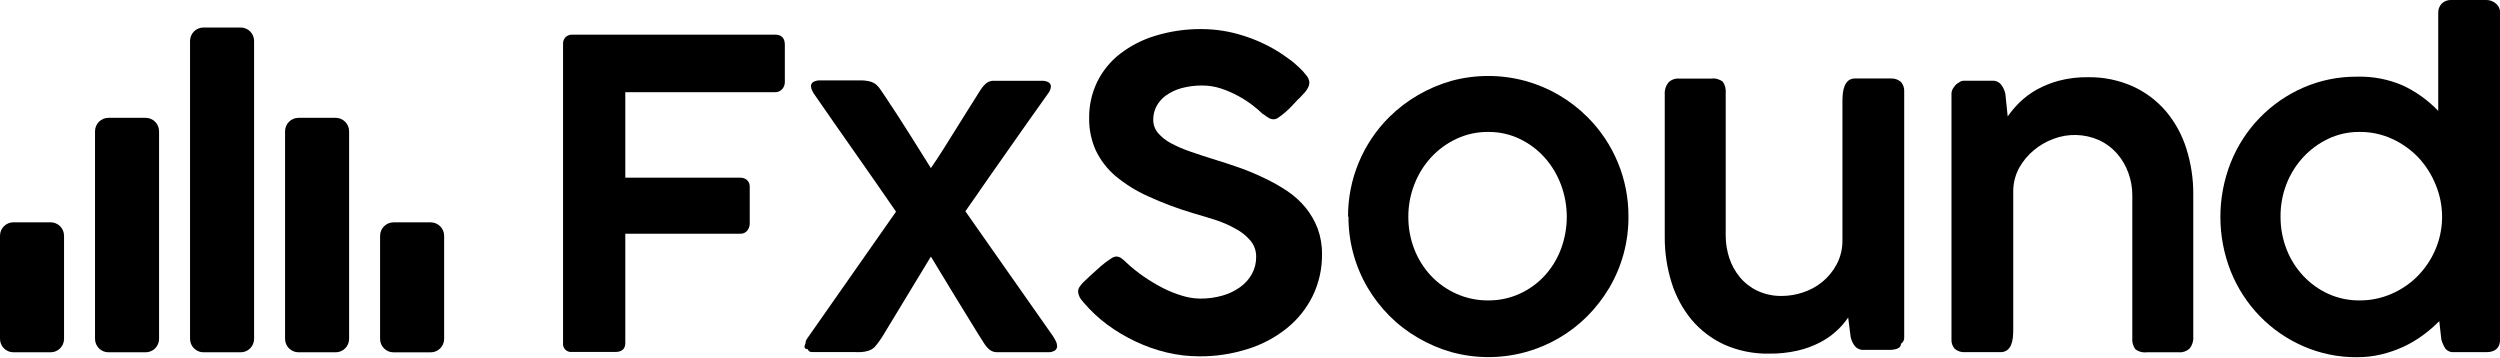
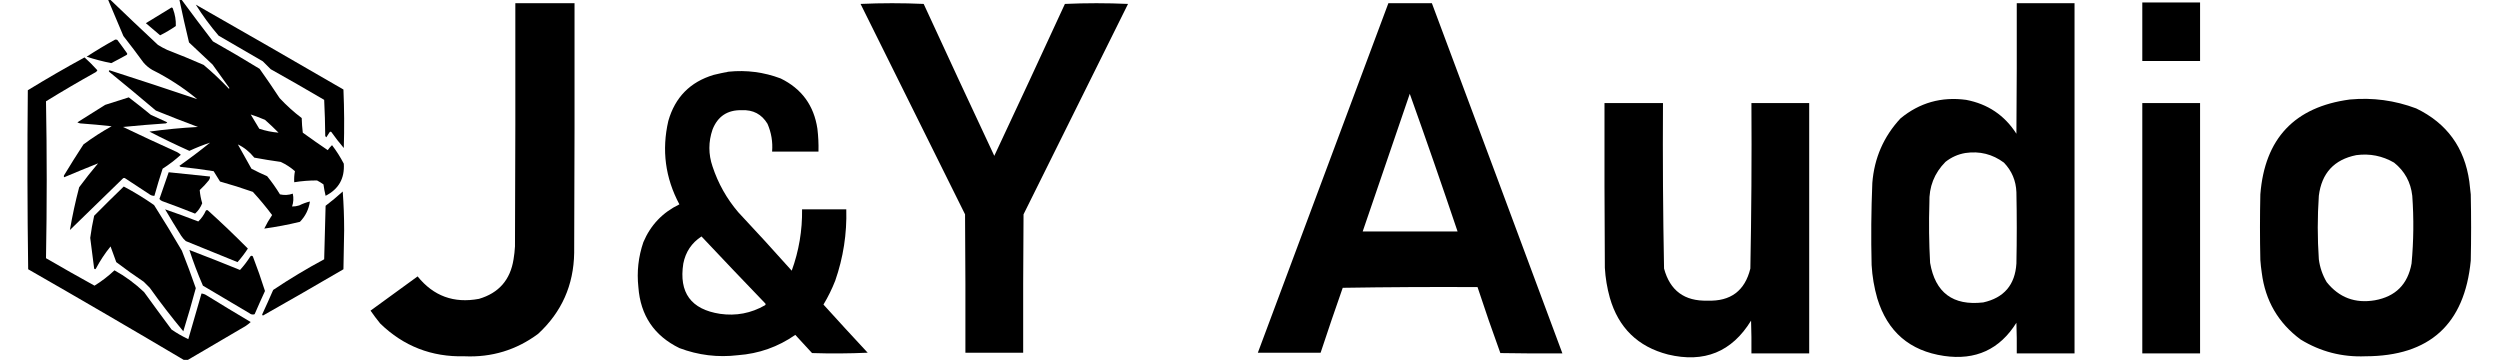
- <svg xmlns="http://www.w3.org/2000/svg" viewBox="0 0 526.19 75.15">
-   <defs>
-     <style>.cls-1{fill:#000;}</style>
-   </defs>
-   <g id="Layer_2" data-name="Layer 2">
-     <g id="Layer_1-2" data-name="Layer 1">
-       <rect class="cls-1" x="80" y="46.8" width="13.48" height="27.36" rx="2.83" />
-       <rect class="cls-1" x="60" y="24.8" width="13.48" height="49.35" rx="2.83" />
-       <rect class="cls-1" x="40" y="5.79" width="13.48" height="68.36" rx="2.83" />
-       <rect class="cls-1" x="20" y="24.8" width="13.48" height="49.35" rx="2.83" />
-       <rect class="cls-1" y="46.79" width="13.48" height="27.36" rx="2.83" />
-       <path class="cls-1" d="M118.51,9.36A2,2,0,0,1,119,7.85a2,2,0,0,1,1.37-.56h42.75q2.07,0,2.07,2.16v7.83a2.22,2.22,0,0,1-.54,1.46,1.86,1.86,0,0,1-1.53.66H131.61v18h7.33c1.53,0,3.12,0,4.77,0l4.77,0h7.34a2.16,2.16,0,0,1,1.39.47,1.9,1.9,0,0,1,.59,1.55v7.66a2.33,2.33,0,0,1-.52,1.46,1.73,1.73,0,0,1-1.42.65H131.61v23c0,1.26-.71,1.89-2.12,1.89h-9.18a1.68,1.68,0,0,1-1.8-1.89Z" />
-       <path class="cls-1" d="M170,73.49c-.45,0-.67-.18-.67-.54a1.71,1.71,0,0,1,.22-.68v-.14a1.33,1.33,0,0,1,.13-.53,4,4,0,0,1,.28-.45l18.63-26.6-4.66-6.73-4.23-6.05L175.66,26l-4.16-6a5.16,5.16,0,0,1-.59-1,2.14,2.14,0,0,1-.22-.86,1,1,0,0,1,.47-.88,2.88,2.88,0,0,1,1.6-.34h8.18a8.44,8.44,0,0,1,2.1.21,3.54,3.54,0,0,1,1.35.65,5,5,0,0,1,1,1.17l1.15,1.71Q189,24.35,191.3,28t4.63,7.38c.81-1.17,1.66-2.46,2.54-3.85s1.78-2.82,2.68-4.28L203.81,23q1.31-2.12,2.47-3.92a6.26,6.26,0,0,1,1.4-1.64A2.6,2.6,0,0,1,209.3,17h10a2.75,2.75,0,0,1,1.35.3,1,1,0,0,1,.54.92,2.57,2.57,0,0,1-.58,1.44c-1.48,2.07-2.89,4.08-4.26,6s-2.74,3.92-4.14,5.89l-4.3,6.13c-1.46,2.1-3,4.36-4.72,6.79q4.64,6.57,9.2,13.12t9.21,13.12a10.05,10.05,0,0,1,.63,1.1,2.45,2.45,0,0,1,.27,1.06,1.12,1.12,0,0,1-.45.89,2.53,2.53,0,0,1-1.58.37H209.93a2.55,2.55,0,0,1-1.62-.5,5.77,5.77,0,0,1-1.26-1.49l-1.17-1.84q-2.53-4.1-5-8.14T195.93,54L186,70.38A19.88,19.88,0,0,1,184.14,73a3.32,3.32,0,0,1-1.26.79,6.29,6.29,0,0,1-1.53.31,14.61,14.61,0,0,1-1.62,0c-.54,0-1.07,0-1.58,0h-7.24A.88.88,0,0,1,170,73.49Z" />
-       <path class="cls-1" d="M268.12,25.11a2.13,2.13,0,0,1-1.08-.29,11.46,11.46,0,0,1-1.13-.79l-.09,0a22.47,22.47,0,0,0-2.2-1.89,22.72,22.72,0,0,0-3-1.94A22,22,0,0,0,257,18.63a12.44,12.44,0,0,0-3.9-.63,16.15,16.15,0,0,0-4.45.56,10.37,10.37,0,0,0-3.24,1.53,6.67,6.67,0,0,0-2,2.28,6,6,0,0,0-.68,2.79,4.26,4.26,0,0,0,1,2.83,9.31,9.31,0,0,0,2.74,2.16,26.54,26.54,0,0,0,4,1.73q2.25.79,4.73,1.56,2.83.86,5.62,1.84a51.12,51.12,0,0,1,5.34,2.23A37.61,37.61,0,0,1,271,40.25a18.11,18.11,0,0,1,3.81,3.47,16,16,0,0,1,2.52,4.36,15.21,15.21,0,0,1,.92,5.42,19.54,19.54,0,0,1-2,8.87,20.13,20.13,0,0,1-5.47,6.77,24.82,24.82,0,0,1-8.19,4.32A32.72,32.72,0,0,1,252.46,75a29.82,29.82,0,0,1-6.89-.81A33.42,33.42,0,0,1,239,71.87a35.41,35.41,0,0,1-6-3.58,30,30,0,0,1-5-4.71v.05l-.09-.18a3.28,3.28,0,0,1-1-2.07,1.79,1.79,0,0,1,.27-.94,5.35,5.35,0,0,1,.81-1L229.51,58c.45-.39.93-.82,1.44-1.3a19.78,19.78,0,0,1,1.53-1.31,17.06,17.06,0,0,1,1.42-1,2.13,2.13,0,0,1,1-.4,1.9,1.9,0,0,1,1.17.4,8.44,8.44,0,0,1,.9.77l.18.18h0a31.21,31.21,0,0,0,3.53,2.83,37,37,0,0,0,4,2.41,24,24,0,0,0,4.12,1.66,13.31,13.31,0,0,0,3.84.61,16.52,16.52,0,0,0,4.64-.63,11.84,11.84,0,0,0,3.73-1.78,8.47,8.47,0,0,0,2.48-2.76,7.3,7.3,0,0,0,.9-3.61,5.16,5.16,0,0,0-1.17-3.39,10.66,10.66,0,0,0-3.06-2.48A24,24,0,0,0,256,46.35q-2.37-.76-4.75-1.44a71.82,71.82,0,0,1-9.61-3.6A29.4,29.4,0,0,1,234.73,37a16.29,16.29,0,0,1-4.12-5.4,16.06,16.06,0,0,1-1.37-6.73,17.05,17.05,0,0,1,1.69-7.63,16.87,16.87,0,0,1,4.79-5.89,23.1,23.1,0,0,1,7.47-3.83A32.6,32.6,0,0,1,253,6.12a28.79,28.79,0,0,1,8.33,1.28,32.69,32.69,0,0,1,7.83,3.54c.72.44,1.45,1,2.2,1.52s1.44,1.15,2.07,1.74a12,12,0,0,1,1.56,1.71,2.59,2.59,0,0,1,.6,1.42,2.54,2.54,0,0,1-.27,1.1,4.33,4.33,0,0,1-.67,1l-1.35,1.44v-.05c-.45.49-.92,1-1.4,1.49a16.52,16.52,0,0,1-1.44,1.37c-.48.41-.91.75-1.3,1A1.85,1.85,0,0,1,268.12,25.11Z" />
-       <path class="cls-1" d="M283.73,45.63a29.42,29.42,0,0,1,8.68-21,30,30,0,0,1,6-4.59,30.69,30.69,0,0,1,7-3,29.76,29.76,0,0,1,15.67,0,29.58,29.58,0,0,1,13,7.56,29.36,29.36,0,0,1,8.67,21,29.13,29.13,0,0,1-4,14.92,30.65,30.65,0,0,1-4.63,6,29.36,29.36,0,0,1-13,7.58,29.49,29.49,0,0,1-15.67,0,29.84,29.84,0,0,1-7-3,29,29,0,0,1-6-4.61,30.27,30.27,0,0,1-4.63-6,29.27,29.27,0,0,1-4-14.92Zm12.69,0a18.56,18.56,0,0,0,1.26,6.82,17.26,17.26,0,0,0,3.51,5.6,16.71,16.71,0,0,0,5.34,3.78,16.08,16.08,0,0,0,6.72,1.4,15.66,15.66,0,0,0,6.6-1.4,16.4,16.4,0,0,0,5.24-3.78,17.26,17.26,0,0,0,3.44-5.6,19.32,19.32,0,0,0,0-13.62,18,18,0,0,0-3.44-5.69,16.77,16.77,0,0,0-5.24-3.91,15,15,0,0,0-6.6-1.46,15.37,15.37,0,0,0-6.72,1.46,17.07,17.07,0,0,0-5.34,3.91,18,18,0,0,0-3.51,5.69A18.65,18.65,0,0,0,296.42,45.63Z" />
-       <path class="cls-1" d="M400.1,72.36a.94.94,0,0,1-.33.77,2.16,2.16,0,0,1-.84.38,5.91,5.91,0,0,1-1.08.13l-1,0h-4.55a2.25,2.25,0,0,1-1.93-.84,4.69,4.69,0,0,1-.86-1.91L389,66.83a16.19,16.19,0,0,1-6,5.28,20,20,0,0,1-4.65,1.69,25.8,25.8,0,0,1-6,.63,22.18,22.18,0,0,1-9.45-1.91,19.81,19.81,0,0,1-6.86-5.22,23,23,0,0,1-4.21-7.81,31.54,31.54,0,0,1-1.44-9.67v-30a3.49,3.49,0,0,1,.77-2.45,2.81,2.81,0,0,1,2.2-.83h6.84a3.23,3.23,0,0,1,2.41.67,3.58,3.58,0,0,1,.61,2.39v30a15.09,15.09,0,0,0,.74,4.66,12.51,12.51,0,0,0,2.23,4.07,10.94,10.94,0,0,0,3.71,2.88,11.81,11.81,0,0,0,5.2,1.08,14.16,14.16,0,0,0,4.32-.72,12.57,12.57,0,0,0,4.09-2.2,12.16,12.16,0,0,0,3.06-3.72,10.67,10.67,0,0,0,1.22-5.19V21.24a15.16,15.16,0,0,1,.09-1.64,5.54,5.54,0,0,1,.38-1.53,3,3,0,0,1,.81-1.13,2.2,2.2,0,0,1,1.42-.42h7.42a3,3,0,0,1,2.19.72,2.8,2.8,0,0,1,.69,2V71A1.49,1.49,0,0,1,400.1,72.36Z" />
-       <path class="cls-1" d="M411.31,18.27a2.48,2.48,0,0,1,1-.9,1.52,1.52,0,0,1,1.08-.38l1.35,0h4.55a2.24,2.24,0,0,1,1.93.86,4.92,4.92,0,0,1,.86,1.89l.49,4.77a20.25,20.25,0,0,1,2.55-3,17.08,17.08,0,0,1,3.57-2.65,20.48,20.48,0,0,1,4.73-1.89,22.85,22.85,0,0,1,6-.72,22.37,22.37,0,0,1,9.45,1.91,20.19,20.19,0,0,1,7,5.25,22.7,22.7,0,0,1,4.29,7.83,31,31,0,0,1,1.47,9.67v30a3.42,3.42,0,0,1-.77,2.43,2.88,2.88,0,0,1-2.2.81h-6.84a3.24,3.24,0,0,1-2.41-.68,3.55,3.55,0,0,1-.61-2.38v-30a13.75,13.75,0,0,0-.81-4.65,12.73,12.73,0,0,0-2.36-4.07,11.49,11.49,0,0,0-3.85-2.88,12.6,12.6,0,0,0-9.61-.25,14,14,0,0,0-4.07,2.36A13,13,0,0,0,425,35.3a10.34,10.34,0,0,0-1.26,4.93V69.39a16.32,16.32,0,0,1-.09,1.71,5.36,5.36,0,0,1-.38,1.53,2.66,2.66,0,0,1-.83,1.08,2.28,2.28,0,0,1-1.4.41h-7.42a3,3,0,0,1-2.19-.7,2.73,2.73,0,0,1-.69-2V19.62A2.3,2.3,0,0,1,411.31,18.27Z" />
-       <path class="cls-1" d="M513.41,67.59a29.15,29.15,0,0,1-3.49,3A24.54,24.54,0,0,1,505.83,73a25.63,25.63,0,0,1-4.64,1.6,21.85,21.85,0,0,1-5.1.58,27.59,27.59,0,0,1-11.32-2.32,28.83,28.83,0,0,1-9.14-6.32,29.32,29.32,0,0,1-6.09-9.38,31.13,31.13,0,0,1,0-23,28.83,28.83,0,0,1,15.23-15.71,27.75,27.75,0,0,1,11.32-2.31A22.65,22.65,0,0,1,505.76,18a24.89,24.89,0,0,1,7.43,5.34V2.7a2.7,2.7,0,0,1,.72-1.93A2.71,2.71,0,0,1,516,0h7.38a3,3,0,0,1,1.93.74,2.42,2.42,0,0,1,.9,2V71.42c0,1.79-1,2.7-2.88,2.7h-6.75a2.15,2.15,0,0,1-1.84-.68,6.78,6.78,0,0,1-.9-2ZM480,45.63a18.56,18.56,0,0,0,1.26,6.82,17.26,17.26,0,0,0,3.51,5.6A16.9,16.9,0,0,0,490,61.83a15.74,15.74,0,0,0,6.64,1.4,16.55,16.55,0,0,0,6.71-1.38,17.45,17.45,0,0,0,5.49-3.73,18.21,18.21,0,0,0,3.71-5.49A17.67,17.67,0,0,0,514,46v-.32a17.55,17.55,0,0,0-1.35-6.8A18.48,18.48,0,0,0,509,33.14a17.92,17.92,0,0,0-5.51-3.91,16,16,0,0,0-6.82-1.46A15.05,15.05,0,0,0,490,29.23a17.29,17.29,0,0,0-5.28,3.91,18,18,0,0,0-3.51,5.69A18.65,18.65,0,0,0,480,45.63Z" />
-     </g>
+ <svg xmlns="http://www.w3.org/2000/svg" version="1.1" width="3505px" height="505px" style="shape-rendering:geometricPrecision; text-rendering:geometricPrecision; image-rendering:optimizeQuality; fill-rule:evenodd; clip-rule:evenodd">
+   <g>
+     <path style="opacity:1" fill="#000000" d="M 151.5,-0.5 C 152.5,-0.5 153.5,-0.5 154.5,-0.5C 176.635,20.8 198.969,41.967 221.5,63C 225.674,65.588 230.007,67.921 234.5,70C 251.661,76.609 268.661,83.609 285.5,91C 297.937,101.435 309.771,112.602 321,124.5C 321.667,123.833 321.667,123.167 321,122.5C 313.333,111.833 305.667,101.167 298,90.5C 286.917,80.148 275.917,69.815 265,59.5C 260.179,39.558 255.679,19.558 251.5,-0.5C 252.5,-0.5 253.5,-0.5 254.5,-0.5C 268.926,19.105 283.592,38.605 298.5,58C 320.593,70.435 342.427,83.268 364,96.5C 373.581,109.993 382.914,123.66 392,137.5C 401.578,147.769 411.911,157.102 423,165.5C 423.186,172.414 423.686,179.247 424.5,186C 436.028,194.361 447.695,202.528 459.5,210.5C 461.273,207.94 463.273,205.607 465.5,203.5C 471.736,211.623 477.236,220.29 482,229.5C 483.347,250.144 474.847,265.144 456.5,274.5C 455.238,269.224 454.238,263.891 453.5,258.5C 450.632,256.468 447.632,254.635 444.5,253C 433.776,252.936 423.11,253.769 412.5,255.5C 412.195,250.238 412.529,245.072 413.5,240C 407.438,234.642 400.771,230.309 393.5,227C 381.108,225.278 368.774,223.278 356.5,221C 349.853,212.778 342.186,206.611 333.5,202.5C 339.833,213.833 346.167,225.167 352.5,236.5C 359.67,240.282 367.003,243.782 374.5,247C 381.083,255.084 387.083,263.584 392.5,272.5C 398.605,273.902 404.605,273.569 410.5,271.5C 411.825,277.6 411.492,283.6 409.5,289.5C 412.91,289.543 416.243,289.043 419.5,288C 424.314,285.59 429.314,283.756 434.5,282.5C 432.895,293.542 428.229,303.042 420.5,311C 403.983,315.004 387.316,318.17 370.5,320.5C 373.668,313.97 377.335,307.636 381.5,301.5C 373.065,290.229 364.065,279.396 354.5,269C 339.325,263.664 323.992,258.831 308.5,254.5C 305.4,249.655 302.4,244.821 299.5,240C 284.225,237.562 268.891,235.562 253.5,234C 252.692,233.692 252.025,233.192 251.5,232.5C 266.154,222.164 280.487,211.331 294.5,200C 284.714,203.215 275.048,207.048 265.5,211.5C 246.564,203.032 227.897,194.032 209.5,184.5C 232.049,181.393 254.716,179.226 277.5,178C 257.752,170.629 238.085,162.962 218.5,155C 197.018,136.762 175.351,118.762 153.5,101C 152.289,100.107 152.289,99.274 153.5,98.5C 194.72,111.741 235.72,125.241 276.5,139C 257.119,122.972 236.119,109.305 213.5,98C 208.748,95.252 204.581,91.752 201,87.5C 191.91,74.987 182.576,62.654 173,50.5C 165.721,33.483 158.555,16.483 151.5,-0.5 Z M 351.5,160.5 C 358.247,162.695 364.914,165.195 371.5,168C 378.025,173.769 384.358,179.769 390.5,186C 381.318,185.263 372.318,183.43 363.5,180.5C 359.489,173.806 355.489,167.139 351.5,160.5 Z" />
+   </g>
+   <g>
+     <path style="opacity:1" fill="#000000" d="M 3003.5,3.5 C 3030.5,3.5 3057.5,3.5 3084.5,3.5C 3084.5,30.833 3084.5,58.167 3084.5,85.5C 3057.5,85.5 3030.5,85.5 3003.5,85.5C 3003.5,58.167 3003.5,30.833 3003.5,3.5 Z" />
+   </g>
+   <g>
+     <path style="opacity:1" fill="#000000" d="M 722.5,4.5 C 750.167,4.5 777.833,4.5 805.5,4.5C 805.667,121.167 805.5,237.834 805,354.5C 804.301,399.715 787.467,437.548 754.5,468C 723.903,490.75 689.403,501.25 651,499.5C 605.062,500.64 565.729,485.307 533,453.5C 528.257,447.679 523.757,441.679 519.5,435.5C 541.5,419.5 563.5,403.5 585.5,387.5C 607.66,415.06 636.327,425.56 671.5,419C 699.331,410.828 715.497,392.328 720,363.5C 720.997,357.539 721.663,351.539 722,345.5C 722.5,231.834 722.667,118.167 722.5,4.5 Z" />
+   </g>
+   <g>
+     <path style="opacity:1" fill="#000000" d="M 1206.5,5.5 C 1235.9,4.168 1265.4,4.168 1295,5.5C 1327.73,76.62 1360.73,147.62 1394,218.5C 1427.27,147.62 1460.27,76.62 1493,5.5C 1522.43,4.172 1551.93,4.172 1581.5,5.5C 1532.67,103.833 1483.83,202.167 1435,300.5C 1434.5,365.166 1434.33,429.832 1434.5,494.5C 1407.5,494.5 1380.5,494.5 1353.5,494.5C 1353.67,429.832 1353.5,365.166 1353,300.5C 1304.24,202.019 1255.41,103.686 1206.5,5.5 Z" />
+   </g>
+   <g>
+     <path style="opacity:1" fill="#000000" d="M 1946.5,4.5 C 1966.83,4.5 1987.17,4.5 2007.5,4.5C 2068.7,168.089 2129.7,331.756 2190.5,495.5C 2161.5,495.667 2132.5,495.5 2103.5,495C 2092.33,464.335 2081.67,433.502 2071.5,402.5C 2008.5,402.167 1945.5,402.5 1882.5,403.5C 1871.87,433.759 1861.53,464.093 1851.5,494.5C 1822.17,494.5 1792.83,494.5 1763.5,494.5C 1824.49,331.177 1885.49,167.844 1946.5,4.5 Z M 1976.5,131.5 C 1999.41,195.546 2021.74,259.879 2043.5,324.5C 1999.17,324.5 1954.83,324.5 1910.5,324.5C 1932.5,260.178 1954.5,195.845 1976.5,131.5 Z" />
+   </g>
+   <g>
+     <path style="opacity:1" fill="#000000" d="M 2827.5,4.5 C 2854.5,4.5 2881.5,4.5 2908.5,4.5C 2908.5,168.167 2908.5,331.833 2908.5,495.5C 2881.5,495.5 2854.5,495.5 2827.5,495.5C 2827.67,481.163 2827.5,466.829 2827,452.5C 2803.57,489.956 2769.74,505.456 2725.5,499C 2677.43,491.937 2646.26,465.104 2632,418.5C 2627.57,403.137 2624.9,387.47 2624,371.5C 2623.07,333.146 2623.4,294.813 2625,256.5C 2627.72,221.586 2640.88,191.42 2664.5,166C 2691.2,143.998 2721.87,135.331 2756.5,140C 2786.9,145.771 2810.4,161.604 2827,187.5C 2827.5,126.501 2827.67,65.501 2827.5,4.5 Z M 2755.5,214.5 C 2775.48,211.59 2793.48,216.09 2809.5,228C 2820.57,239.536 2826.41,253.369 2827,269.5C 2827.67,302.833 2827.67,336.167 2827,369.5C 2825.12,399.374 2809.62,417.541 2780.5,424C 2738.06,428.885 2713.23,410.385 2706,368.5C 2704.46,340.52 2704.12,312.52 2705,284.5C 2704.34,262.001 2711.84,242.835 2727.5,227C 2735.83,220.398 2745.16,216.231 2755.5,214.5 Z" />
+   </g>
+   <g>
+     <path style="opacity:1" fill="#000000" d="M 274.5,6.5 C 343.636,45.902 412.636,85.569 481.5,125.5C 482.667,152.827 482.833,180.161 482,207.5C 475.804,200.271 469.971,192.771 464.5,185C 463.551,184.383 462.718,184.549 462,185.5C 460.5,187.833 459,190.167 457.5,192.5C 456.808,191.975 456.308,191.308 456,190.5C 455.826,173.593 455.326,156.759 454.5,140C 429.663,125.414 404.663,111.081 379.5,97C 375.833,93.333 372.167,89.667 368.5,86C 347.833,74 327.167,62 306.5,50C 294.716,36.241 284.049,21.741 274.5,6.5 Z" />
+   </g>
+   <g>
+     <path style="opacity:1" fill="#000000" d="M 240.5,10.5 C 241.586,10.62 242.253,11.287 242.5,12.5C 245.466,20.332 246.8,28.332 246.5,36.5C 239.496,41.337 232.163,45.671 224.5,49.5C 217.833,43.833 211.167,38.167 204.5,32.5C 216.528,25.155 228.528,17.822 240.5,10.5 Z" />
+   </g>
+   <g>
+     <path style="opacity:1" fill="#000000" d="M 161.5,55.5 C 162.552,55.35 163.552,55.517 164.5,56C 169.122,62.078 173.622,68.245 178,74.5C 178.617,75.449 178.451,76.282 177.5,77C 170.397,80.968 163.23,84.801 156,88.5C 144.29,86.198 132.79,83.198 121.5,79.5C 134.53,70.986 147.863,62.986 161.5,55.5 Z" />
+   </g>
+   <g>
+     <path style="opacity:1" fill="#000000" d="M 263.5,504.5 C 261.5,504.5 259.5,504.5 257.5,504.5C 185.224,461.689 112.558,419.355 39.5,377.5C 38.333,293.835 38.167,210.169 39,126.5C 65.091,110.535 91.591,95.202 118.5,80.5C 124.833,86.167 130.833,92.167 136.5,98.5C 136.023,99.478 135.357,100.311 134.5,101C 110.838,114.162 87.505,127.829 64.5,142C 65.833,215.333 65.833,288.667 64.5,362C 87.042,375.103 109.708,387.936 132.5,400.5C 142.52,394.324 151.854,387.157 160.5,379C 175.469,387.273 189.303,397.44 202,409.5C 214.711,427.089 227.545,444.589 240.5,462C 247.958,467.146 255.791,471.646 264,475.5C 270.275,454.178 276.442,432.844 282.5,411.5C 285.016,411.755 287.35,412.589 289.5,414C 310.035,426.699 330.702,439.199 351.5,451.5C 349.334,453.493 347.001,455.327 344.5,457C 317.437,472.86 290.437,488.693 263.5,504.5 Z" />
+   </g>
+   <g>
+     <path style="opacity:1" fill="#000000" d="M 1021.5,100.5 C 1046.63,97.963 1070.97,101.129 1094.5,110C 1123.97,124.415 1141.14,147.915 1146,180.5C 1147.28,191.127 1147.78,201.793 1147.5,212.5C 1125.83,212.5 1104.17,212.5 1082.5,212.5C 1083.57,198.931 1081.41,185.931 1076,173.5C 1067.83,160.08 1055.83,153.746 1040,154.5C 1020,153.995 1006.33,162.995 999,181.5C 993.071,198.818 993.071,216.151 999,233.5C 1006.88,257.264 1018.88,278.598 1035,297.5C 1060.37,324.534 1085.37,351.867 1110,379.5C 1120.08,351.751 1124.92,323.084 1124.5,293.5C 1145.17,293.5 1165.83,293.5 1186.5,293.5C 1187.44,327.789 1182.27,361.122 1171,393.5C 1166.43,405.144 1160.93,416.311 1154.5,427C 1174.98,449.65 1195.65,472.15 1216.5,494.5C 1190.51,495.667 1164.51,495.833 1138.5,495C 1130.67,486.5 1122.83,478 1115,469.5C 1090.87,486.323 1064.04,495.823 1034.5,498C 1006.3,501.35 978.962,498.016 952.5,488C 917.061,470.668 897.894,442.168 895,402.5C 892.661,380.955 894.994,359.955 902,339.5C 912.162,315.504 928.995,297.838 952.5,286.5C 932.698,249.455 927.532,210.455 937,169.5C 946.429,136.405 967.595,114.905 1000.5,105C 1007.59,103.269 1014.59,101.769 1021.5,100.5 Z M 983.5,331.5 C 1013.1,362.938 1042.93,394.271 1073,425.5C 1073.62,426.449 1073.45,427.282 1072.5,428C 1052.95,439.204 1031.95,443.204 1009.5,440C 968.79,433.759 951.623,410.259 958,369.5C 961.21,353.151 969.71,340.484 983.5,331.5 Z" />
+   </g>
+   <g>
+     <path style="opacity:1" fill="#000000" d="M 180.5,136.5 C 190.939,144.429 201.273,152.595 211.5,161C 219.197,164.517 226.864,168.017 234.5,171.5C 233.975,172.192 233.308,172.692 232.5,173C 212.472,174.357 192.472,176.024 172.5,178C 196.713,189.607 221.046,200.94 245.5,212C 248.533,213.178 251.199,214.844 253.5,217C 245.628,224.19 237.128,230.69 228,236.5C 223.857,249.095 220.023,261.762 216.5,274.5C 214.345,274.628 212.345,274.128 210.5,273C 198.833,265.333 187.167,257.667 175.5,250C 174.5,249.333 173.5,249.333 172.5,250C 147.64,274.194 122.807,298.361 98,322.5C 101.428,302.365 105.761,282.365 111,262.5C 119.453,251.046 128.286,239.879 137.5,229C 121.694,235.277 105.86,241.777 90,248.5C 89.333,247.5 89.333,246.5 90,245.5C 98.75,230.998 107.75,216.665 117,202.5C 129.571,193.128 142.738,184.628 156.5,177C 141.865,175.383 127.198,174.05 112.5,173C 111.062,172.781 109.729,172.281 108.5,171.5C 121.5,163.333 134.5,155.167 147.5,147C 158.633,143.565 169.633,140.065 180.5,136.5 Z" />
+   </g>
+   <g>
+     <path style="opacity:1" fill="#000000" d="M 3294.5,139.5 C 3326.52,136.543 3357.52,140.71 3387.5,152C 3430.48,172.735 3455.32,206.901 3462,254.5C 3462.8,260.485 3463.47,266.485 3464,272.5C 3464.67,303.5 3464.67,334.5 3464,365.5C 3455.35,454.641 3406.19,499.308 3316.5,499.5C 3283.7,500.885 3253.37,493.052 3225.5,476C 3194.14,452.819 3175.98,421.653 3171,382.5C 3170.09,376.527 3169.43,370.527 3169,364.5C 3168.33,333.833 3168.33,303.167 3169,272.5C 3175.15,194.192 3216.98,149.859 3294.5,139.5 Z M 3303.5,217.5 C 3322.46,214.99 3340.12,218.49 3356.5,228C 3371.36,239.879 3379.86,255.379 3382,274.5C 3384.27,306.208 3383.94,337.874 3381,369.5C 3375.7,398.626 3358.54,415.793 3329.5,421C 3301.81,425.666 3279.31,417.166 3262,395.5C 3256.14,385.584 3252.47,374.917 3251,363.5C 3249,333.833 3249,304.167 3251,274.5C 3254.94,242.738 3272.44,223.738 3303.5,217.5 Z" />
+   </g>
+   <g>
+     <path style="opacity:1" fill="#000000" d="M 2249.5,144.5 C 2276.83,144.5 2304.17,144.5 2331.5,144.5C 2331.02,221.864 2331.52,299.198 2333,376.5C 2341.33,407.473 2361.67,422.473 2394,421.5C 2426.36,422.68 2446.36,407.68 2454,376.5C 2455.48,299.191 2455.98,221.858 2455.5,144.5C 2482.5,144.5 2509.5,144.5 2536.5,144.5C 2536.5,261.5 2536.5,378.5 2536.5,495.5C 2509.5,495.5 2482.5,495.5 2455.5,495.5C 2455.67,480.163 2455.5,464.83 2455,449.5C 2428.12,493.376 2389.28,509.21 2338.5,497C 2296.24,486.077 2269.08,459.577 2257,417.5C 2253.15,403.754 2250.82,389.754 2250,375.5C 2249.5,298.501 2249.33,221.501 2249.5,144.5 Z" />
+   </g>
+   <g>
+     <path style="opacity:1" fill="#000000" d="M 3003.5,144.5 C 3030.5,144.5 3057.5,144.5 3084.5,144.5C 3084.5,261.5 3084.5,378.5 3084.5,495.5C 3057.5,495.5 3030.5,495.5 3003.5,495.5C 3003.5,378.5 3003.5,261.5 3003.5,144.5 Z" />
+   </g>
+   <g>
+     <path style="opacity:1" fill="#000000" d="M 236.5,241.5 C 255.836,243.426 275.169,245.426 294.5,247.5C 294.509,249.308 294.009,250.975 293,252.5C 289.034,257.467 284.701,262.134 280,266.5C 280.512,272.73 281.679,278.897 283.5,285C 281.23,290.753 277.897,295.586 273.5,299.5C 258.282,293.392 242.949,287.559 227.5,282C 225.884,281.385 224.551,280.385 223.5,279C 227.932,266.537 232.266,254.037 236.5,241.5 Z" />
+   </g>
+   <g>
+     <path style="opacity:1" fill="#000000" d="M 173.5,261.5 C 188.151,269.248 202.317,277.915 216,287.5C 229.397,308.57 242.397,329.903 255,351.5C 261.893,368.846 268.393,386.346 274.5,404C 269.051,424.339 263.218,444.505 257,464.5C 240.568,444.737 224.901,424.404 210,403.5C 207.167,400.667 204.333,397.833 201.5,395C 188.388,386.221 175.555,377.055 163,367.5C 160.333,360.167 157.667,352.833 155,345.5C 147.185,355.155 140.352,365.489 134.5,376.5C 133.726,377.711 132.893,377.711 132,376.5C 130.057,362.18 128.224,347.847 126.5,333.5C 127.881,323.092 129.715,312.759 132,302.5C 145.728,288.604 159.562,274.938 173.5,261.5 Z" />
+   </g>
+   <g>
+     <path style="opacity:1" fill="#000000" d="M 480.5,268.5 C 481.833,286.321 482.5,304.488 482.5,323C 482.167,341.167 481.833,359.333 481.5,377.5C 443.997,399.419 406.33,421.086 368.5,442.5C 368.167,442 367.833,441.5 367.5,441C 372.804,429.559 377.97,418.059 383,406.5C 406.087,391.035 429.92,376.702 454.5,363.5C 455.167,338.5 455.833,313.5 456.5,288.5C 464.836,282.157 472.836,275.491 480.5,268.5 Z" />
+   </g>
+   <g>
+     <path style="opacity:1" fill="#000000" d="M 231.5,293.5 C 247.108,298.869 262.608,304.536 278,310.5C 282.473,306.191 285.973,301.191 288.5,295.5C 289.365,294.417 290.365,294.251 291.5,295C 310.648,312.314 329.314,330.147 347.5,348.5C 343.152,355.193 338.318,361.526 333,367.5C 308.85,357.671 284.684,347.838 260.5,338C 257.979,335.78 255.812,333.28 254,330.5C 246.247,318.264 238.747,305.93 231.5,293.5 Z" />
+   </g>
+   <g>
+     <path style="opacity:1" fill="#000000" d="M 265.5,350.5 C 289.257,359.543 312.924,368.877 336.5,378.5C 341.877,372.617 346.711,366.284 351,359.5C 352.183,358.269 353.349,358.269 354.5,359.5C 360.664,375.492 366.331,391.658 371.5,408C 366.536,418.762 361.703,429.595 357,440.5C 354.353,441.464 351.853,440.964 349.5,439C 327.833,426.167 306.167,413.333 284.5,400.5C 277.377,384.131 271.044,367.464 265.5,350.5 Z" />
  </g>
</svg>
